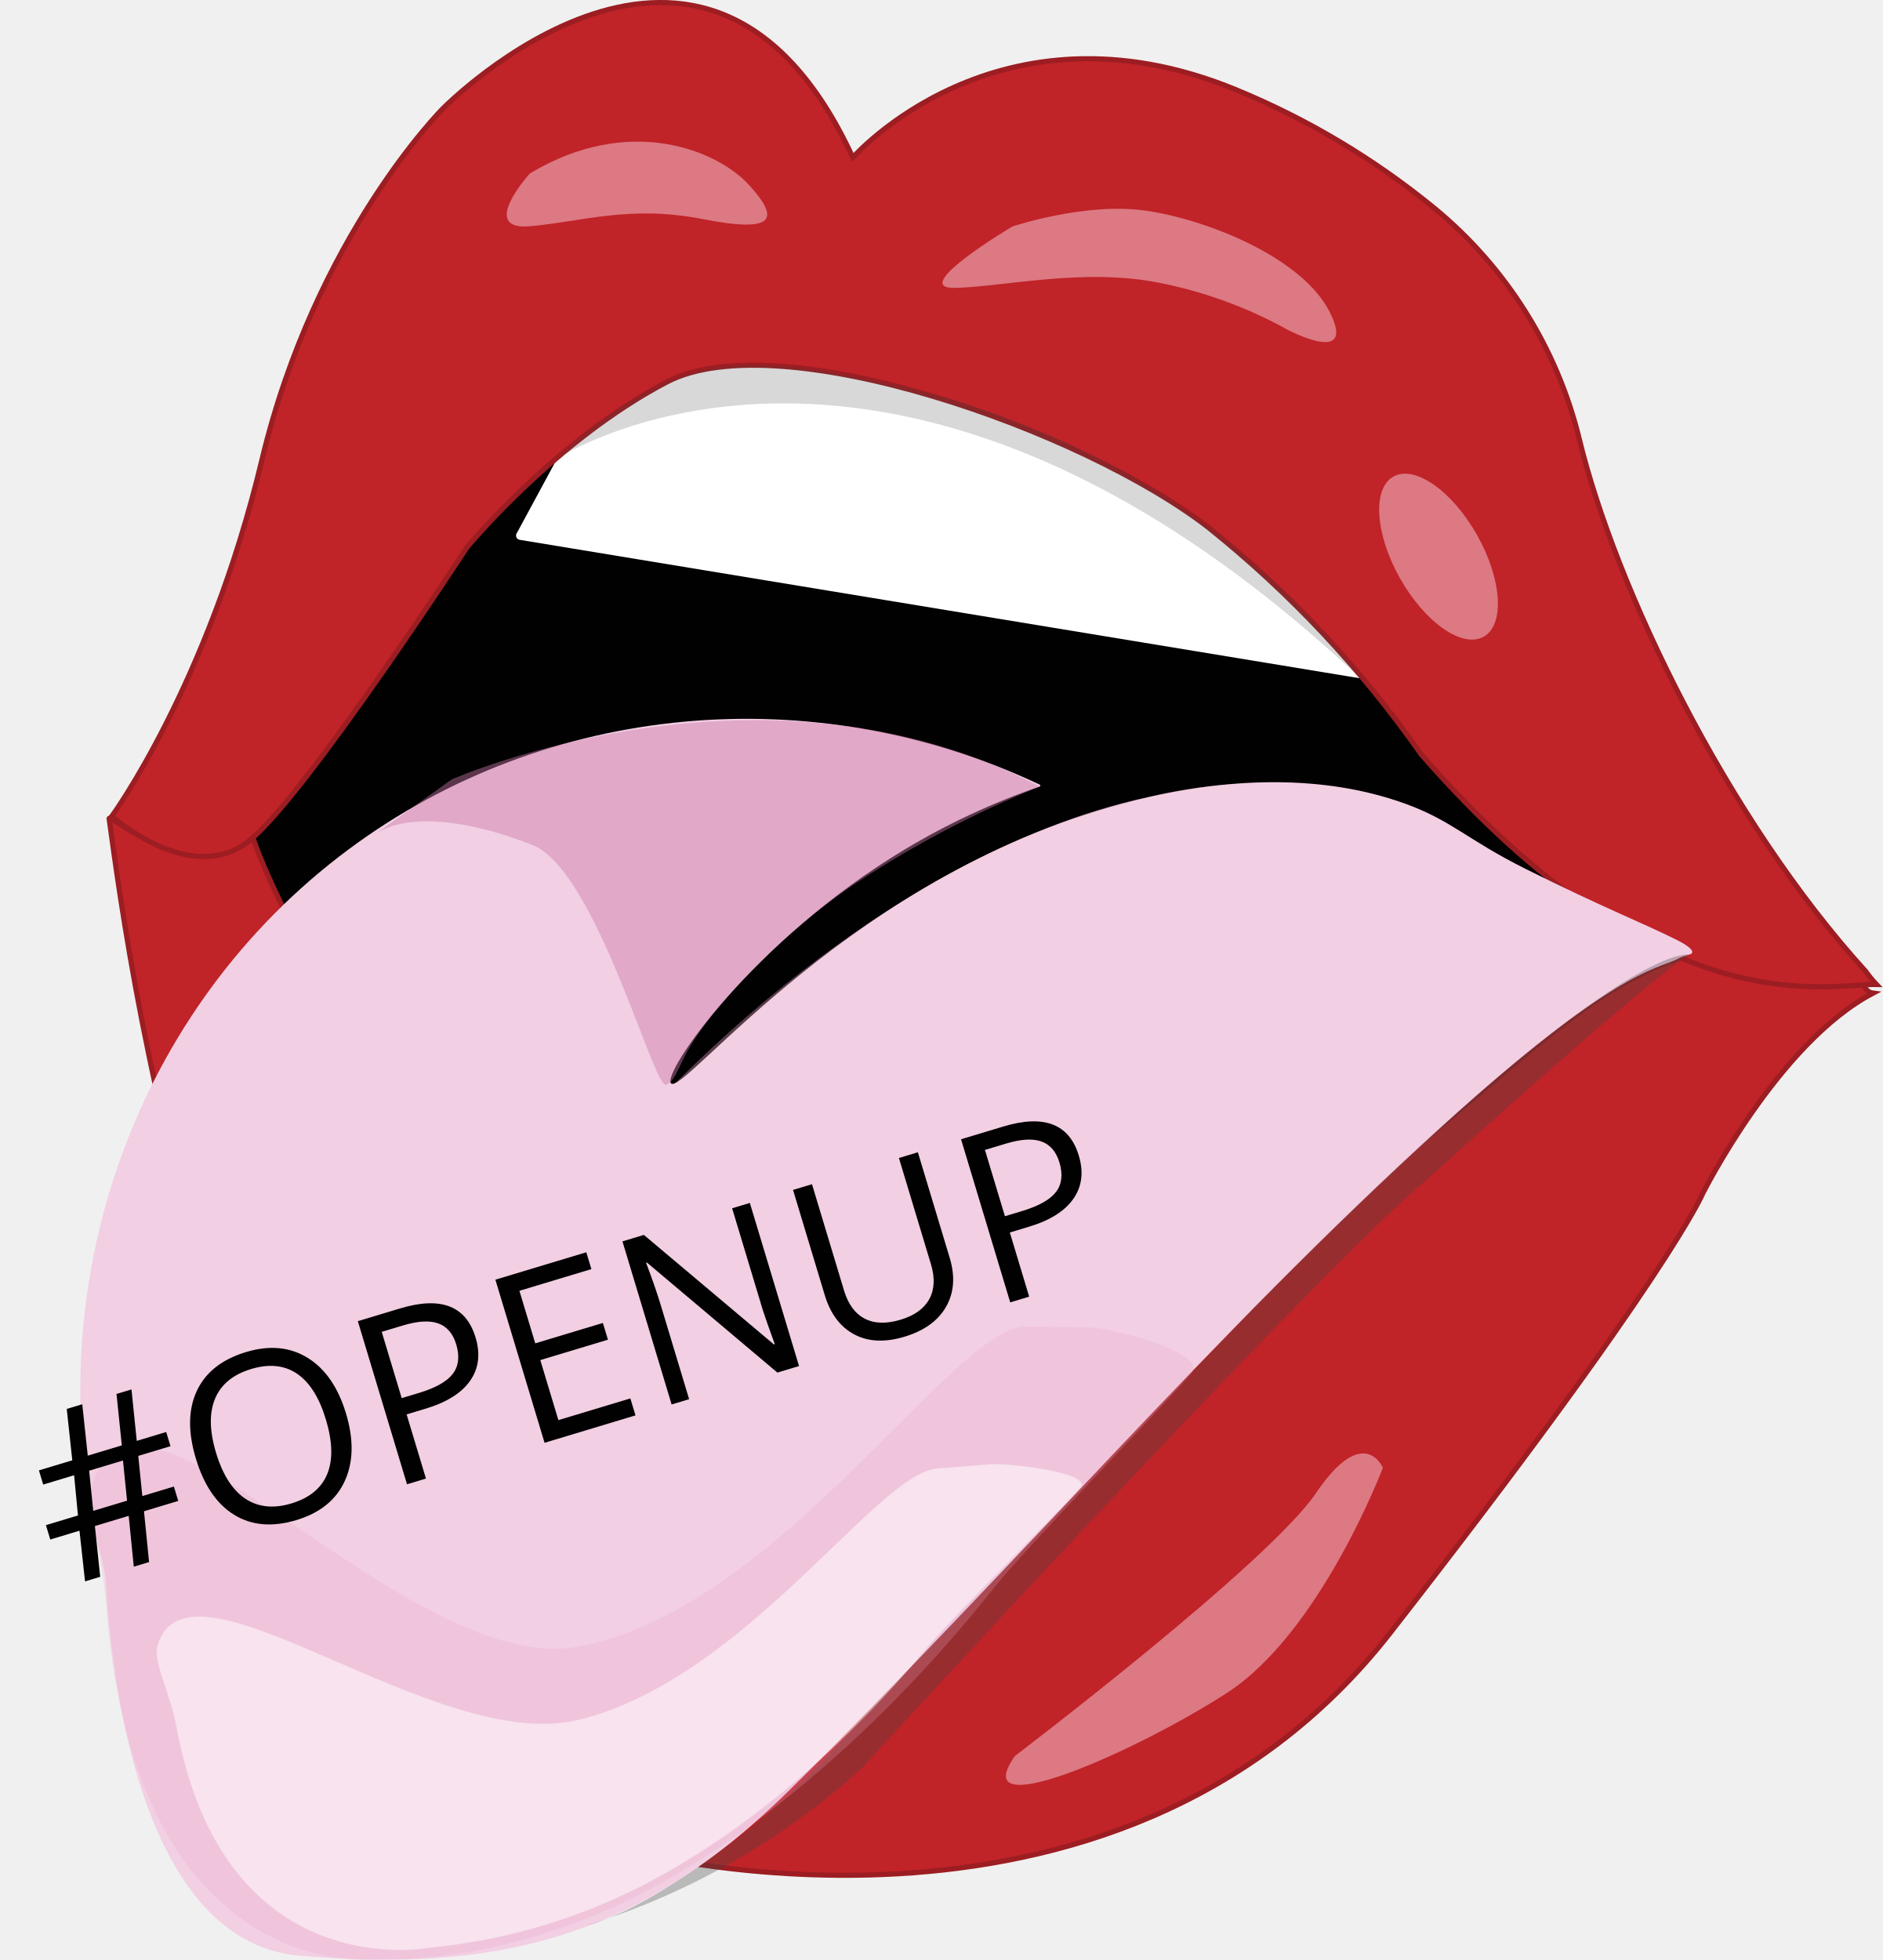
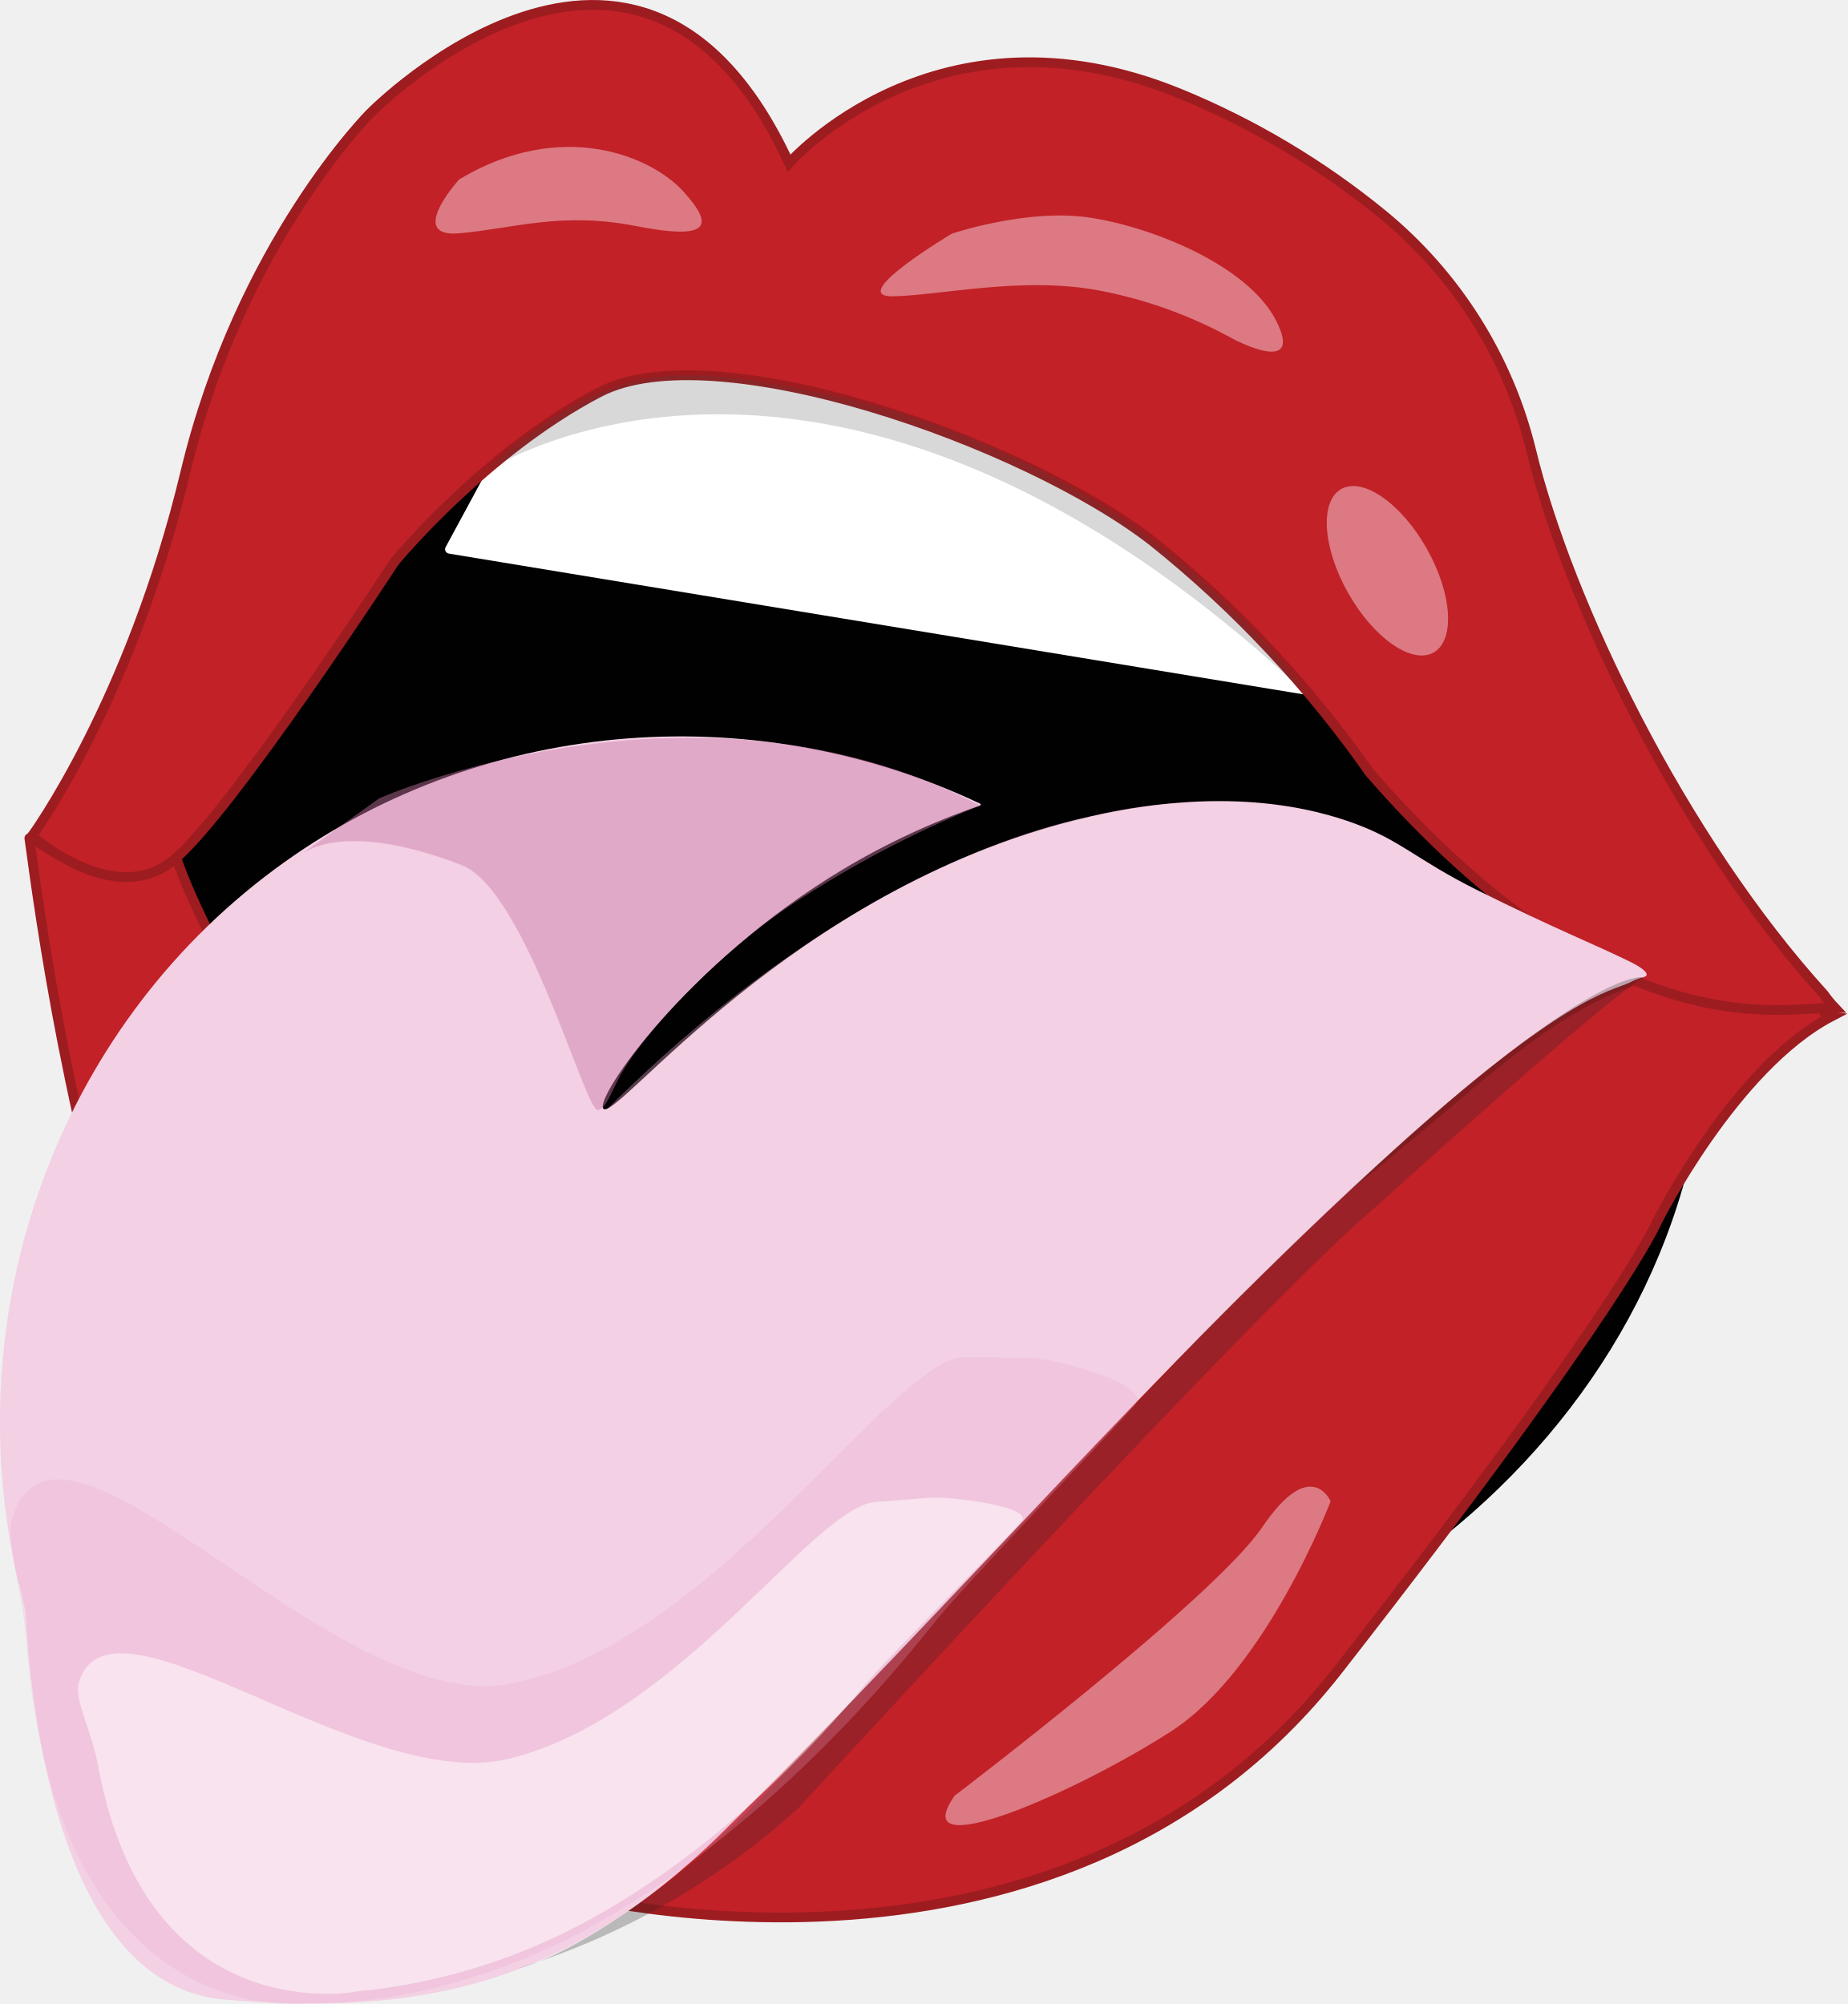
- <svg xmlns="http://www.w3.org/2000/svg" id="Layer_1" data-name="Layer 1" width="891.48" height="928.09" viewBox="0 0 891.48 928.09">
+ <svg xmlns="http://www.w3.org/2000/svg" viewBox="0 0 189.44 205.54">
  <defs>
-     <style>
-       .cls-1, .cls-12 {
-         fill: #010101;
-       }
- 
-       .cls-11, .cls-2 {
-         fill: #fff;
-       }
- 
-       .cls-3 {
-         fill: #e9a2c7;
-         opacity: 0.37;
-       }
- 
-       .cls-10, .cls-11, .cls-12, .cls-3, .cls-7 {
-         isolation: isolate;
-       }
- 
-       .cls-4 {
-         fill: #c02328;
-         stroke: #9c1d22;
-         stroke-miterlimit: 10;
-         stroke-width: 2.43px;
-       }
- 
-       .cls-5 {
-         fill: none;
-       }
- 
-       .cls-6 {
-         fill: #f2cfe3;
-       }
- 
-       .cls-7 {
-         fill: #434343;
-         opacity: 0.32;
-       }
- 
-       .cls-8 {
-         opacity: 0.66;
-       }
- 
-       .cls-9 {
-         fill: #e9a6b1;
-       }
- 
-       .cls-10 {
-         fill: #cb79a8;
-         opacity: 0.67;
-       }
- 
-       .cls-11 {
-         opacity: 0.7;
-       }
- 
-       .cls-12 {
-         font-size: 113.01px;
-         font-family: OpenSans, Open Sans;
-       }
-     </style>
+     <style>.cls-1{isolation:isolate;}.cls-2{fill:#010101;}.cls-12,.cls-3{fill:#fff;}.cls-4{fill:#eaa3c8;opacity:0.37;}.cls-5{fill:#c12127;stroke:#9d1c20;stroke-miterlimit:10;}.cls-6{fill:none;}.cls-7{fill:#f3d0e3;}.cls-8{fill:#424242;opacity:0.32;mix-blend-mode:darken;}.cls-9{opacity:0.66;}.cls-10{fill:#eaa7b2;}.cls-10,.cls-12{mix-blend-mode:overlay;}.cls-11{fill:#cc79a9;opacity:0.67;}.cls-12{opacity:0.7;}</style>
  </defs>
-   <g>
-     <g id="Layer_1-2" data-name="Layer 1">
-       <ellipse class="cls-1" cx="445.74" cy="467.59" rx="362.56" ry="329.32" />
-       <path class="cls-2" d="M387.53,320.34l403.32,66.45s-55.47-84.85-129.47-123.13S448.56,236,448.56,236l-35.85,32-26.49,49a2.07,2.07,0,0,0,1.31,3.34Z" transform="translate(-141.39 -64.72)" />
-       <path class="cls-3" d="M724.35,436.07a231.94,231.94,0,0,0-39.55,6.15c-44.57,9-130.28,42.13-224.4,136.15Z" transform="translate(-141.39 -64.72)" />
-       <path class="cls-4" d="M1017.78,527.56a38.61,38.61,0,0,1-14.06-2.53,39.27,39.27,0,0,1-8-1.81c-3.89,1.36-18.08-5.78-22.6-7.5-3.57-1.36-4.52-2.26-8.55-3.71-56.5,7.1-88.51,43.35-148.45,92-122.51,99.45-218.34,182.4-285.38,193.93S284.87,536.56,260.14,458.35c0,0-11.8,19.49-48.64,2.72-2.21,2.57-19.62-11.3-18.4-8.5,9.63,70.43,55.24,415.89,239.18,487,0,0,235.79,67,367.52-101.71S947.71,629.91,947.71,629.91s35.67-71.34,80.69-94.93c-4.52-.59-4.2-5.56-7.59-7.46A21.81,21.81,0,0,0,1017.78,527.56Z" transform="translate(-141.39 -64.72)" />
-       <path class="cls-4" d="M1024.88,524.63C959.1,452.3,906.35,343,889.26,272.56a204,204,0,0,0-68.71-109.35,370.78,370.78,0,0,0-94.48-56.28C613.56,61.09,545.25,139.3,545.25,139.3,475.91-11,351.09,116.15,351.09,116.15s-60.25,60.12-85.7,166.45-71.07,168.66-71.07,168.66,37.61,33.54,65.05,11.61c26.09-20.65,102.94-138.68,102.94-138.68s41.77-50.86,94.93-78.62,197.23,22.88,256.58,69.08A518,518,0,0,1,814.36,421.87c113.6,130.47,193.43,108.5,215.63,109A56.41,56.41,0,0,1,1024.88,524.63Z" transform="translate(-141.39 -64.72)" />
-       <path class="cls-5" d="M408.73,161.81s64.69,159.48,224.17,34.67" transform="translate(-141.39 -64.72)" />
-       <path class="cls-6" d="M633.76,437.15a.5.5,0,0,0,.25-.66.53.53,0,0,0-.25-.24c-107.31-50.59-233.44-39-327.15,30.56-100.76,74.77-147.37,204.42-119,329a125.5,125.5,0,0,1,3.75,16c1.72,30.92,11.58,172.1,92.13,179,90.14,7.64,158.63-6.42,231.14-77.84,109.26-107.73,199.17-214.55,310.1-315.31,79.16-71.87,100.81-74.18,110.12-78.38a24.61,24.61,0,0,1,6.51-2.54c4.84-1.4-4.15-6.1-5.65-6.82C920,502,900.56,494.52,863.68,476.07c-27.62-13.83-34.54-22.6-56.42-30.64-18.08-6.6-60.71-18.58-128.52-1.72-133.13,33.09-213.59,140.13-219.56,134-4.52-4.52,38.38-67.4,110.93-110.93A338,338,0,0,1,633.76,437.15Z" transform="translate(-141.39 -64.72)" />
-       <path class="cls-7" d="M941.38,516.8s-32.14-9.58-206,166.9L547.65,880.21A432.13,432.13,0,0,1,502,925.87c-28.12,23.82-62.84,45.83-82.5,50.45a345.81,345.81,0,0,0,130.19-74.55h0s217-237,268.24-279.23C818,622.54,921.54,528.47,941.38,516.8Z" transform="translate(-141.39 -64.72)" />
+   <g class="cls-1">
+     <g id="Layer_1" data-name="Layer 1">
+       <ellipse class="cls-2" cx="92.56" cy="103.67" rx="82.58" ry="72.85" />
+       <path class="cls-3" d="M93.58,91.54l89.22,14.7S170.53,87.47,154.16,79s-47.08-6.11-47.08-6.11l-7.93,7.07L93.29,90.8A.46.46,0,0,0,93.58,91.54Z" transform="translate(-47.55 -34.76)" />
+       <path class="cls-4" d="M168.09,117.14a51.37,51.37,0,0,0-8.75,1.36c-9.86,2-28.82,9.32-49.64,30.12Z" transform="translate(-47.55 -34.76)" />
+       <path class="cls-5" d="M233,137.38a8.58,8.58,0,0,1-3.11-.56,8.81,8.81,0,0,1-1.77-.4c-.86.3-4-1.28-5-1.66-.79-.3-1-.5-1.89-.82-12.5,1.57-19.58,9.59-32.84,20.34-27.1,22-48.3,40.35-63.13,42.9S70.87,139.37,65.4,122.07c0,0-2.61,4.31-10.76.6-.49.57-4.34-2.5-4.07-1.88,2.13,15.58,12.22,92,52.91,107.73,0,0,52.16,14.82,81.3-22.5s32.72-46,32.72-46,7.89-15.78,17.85-21c-1-.13-.93-1.23-1.68-1.65C233.44,137.34,233.22,137.38,233,137.38Z" transform="translate(-47.55 -34.76)" />
+       <path class="cls-5" d="M234.57,136.73c-14.55-16-26.22-40.19-30-55.76a45.12,45.12,0,0,0-15.2-24.19,82,82,0,0,0-20.9-12.45c-24.89-10.14-40,7.16-40,7.16-15.34-33.24-42.95-5.12-42.95-5.12S72.19,59.67,66.56,83.19,50.84,120.5,50.84,120.5s8.32,7.42,14.39,2.57C71,118.5,88,92.39,88,92.39S97.24,81.14,109,75s43.63,5.06,56.76,15.28A114.55,114.55,0,0,1,188,114c25.13,28.86,42.79,24,47.7,24.11A12.83,12.83,0,0,1,234.57,136.73Z" transform="translate(-47.55 -34.76)" />
+       <path class="cls-6" d="M98.27,56.47s14.31,35.28,49.59,7.67" transform="translate(-47.55 -34.76)" />
+       <path class="cls-7" d="M148.05,117.38a.11.11,0,0,0,0-.2c-23.74-11.19-51.64-8.62-72.37,6.76-22.29,16.54-32.6,45.22-26.32,72.78a27.91,27.91,0,0,1,.83,3.54c.38,6.84,2.56,38.07,20.38,39.59,19.94,1.69,35.09-1.42,51.13-17.22,24.17-23.83,44.06-47.46,68.6-69.75,17.51-15.9,22.3-16.41,24.36-17.34a5.42,5.42,0,0,1,1.44-.56c1.07-.31-.92-1.35-1.25-1.51-3.48-1.74-7.78-3.4-15.94-7.48-6.11-3.06-7.64-5-12.48-6.78-4-1.46-13.43-4.11-28.43-.38-29.45,7.32-47.25,31-48.57,29.65-1-1,8.49-14.91,24.54-24.54A74.76,74.76,0,0,1,148.05,117.38Z" transform="translate(-47.55 -34.76)" />
+       <path class="cls-8" d="M216.1,135s-7.11-2.12-45.58,36.92L129,215.39a95.51,95.51,0,0,1-10.09,10.1c-6.22,5.27-13.9,10.14-18.25,11.16a76.49,76.49,0,0,0,28.8-16.49h0s48-52.42,59.34-61.77C188.8,158.39,211.71,137.58,216.1,135Z" transform="translate(-47.55 -34.76)" />
    </g>
-     <g id="Layer_2" data-name="Layer 2" class="cls-8">
-       <path class="cls-9" d="M622,896.21s120-91.13,142.62-124.54,31.65-11.93,31.65-11.93-29.61,78.07-73.91,106.64S598.5,929.57,622,896.21Z" transform="translate(-141.39 -64.72)" />
-       <path class="cls-9" d="M620.74,172S571,201.54,593.62,201.05s60.76-9.54,96.38-2.49a208.16,208.16,0,0,1,60.71,22.06s33.54,18.08,20.43-8.05-58.77-44.12-87.43-48.14S620.74,172,620.74,172Z" transform="translate(-141.39 -64.72)" />
-       <path class="cls-9" d="M392.32,146.85s-24.68,27.12,0,25,47.29-10.17,81.82-3.39,36.71,0,21.88-16.23S439.61,118.46,392.32,146.85Z" transform="translate(-141.39 -64.72)" />
-       <ellipse class="cls-9" cx="822.62" cy="328.3" rx="20.93" ry="43.53" transform="translate(-196.49 382.31) rotate(-29.46)" />
-       <path class="cls-3" d="M415.78,844.36c94.93-18.08,177-151.48,211.29-151.48l29.84.41c10.85,0,56.6,12.2,48.82,21.56C694.34,728.41,626.8,798,612,816.7c-29.52,37.29-87.34,101.39-159.94,141-40.18,21.93-87.88,35.49-130.82,34.81,0,0-115.82,15.23-129.6-167.76-1.81-24-9.9-46.33-6.38-57.5C207.57,697,334,860,415.78,844.36Z" transform="translate(-141.39 -64.72)" />
-       <path class="cls-10" d="M355.25,433.81s147.55-65.37,278.51,3.34a493.92,493.92,0,0,0-86.88,45.66c-36.17,24.05-70.25,60.85-80.87,81.37-3.67,7.14-5.88,13.56-9.32,14.15-5.92,1.4-33.13-101.85-63.28-113.56-34-13.24-62.43-15-76.54-3.48Z" transform="translate(-141.39 -64.72)" />
-       <path class="cls-11" d="M415.47,879.08c79.11-19.48,140.63-116.45,169.65-119l25.27-2c9-.67,48.64,4.07,42.59,11-8.77,10.17-61.71,62.56-73.1,76.4-22.6,27.62-67.81,75.58-126.58,108A279.64,279.64,0,0,1,344.81,987S247.71,1006.11,225,882.61c-3-16.23-11.21-30.83-9-38.66C230.4,794.46,347.21,895.9,415.47,879.08Z" transform="translate(-141.39 -64.72)" />
-       <path class="cls-7" d="M405.07,282s159.26-105.1,381.8,105.1a376.84,376.84,0,0,0-98.54-90.41,402.25,402.25,0,0,0-126.58-50.49c-26.08-5.25-52.66-10.81-78.79-7.6C457.69,241.73,430.66,258.05,405.07,282Z" transform="translate(-141.39 -64.72)" />
+     <g id="Layer_2" data-name="Layer 2" class="cls-9">
+       <path class="cls-10" d="M145.45,218.93S172,198.77,177,191.38s7-2.64,7-2.64-6.55,17.27-16.35,23.59S140.25,226.31,145.45,218.93Z" transform="translate(-47.55 -34.76)" />
+       <path class="cls-10" d="M145.17,58.72s-11,6.54-6,6.43,13.44-2.11,21.32-.55a46,46,0,0,1,13.43,4.88s7.42,4,4.52-1.78-13-9.76-19.34-10.65S145.17,58.72,145.17,58.72Z" transform="translate(-47.55 -34.76)" />
+       <path class="cls-10" d="M94.64,53.16s-5.46,6,0,5.53,10.46-2.25,18.1-.75,8.12,0,4.84-3.59S105.1,46.88,94.64,53.16Z" transform="translate(-47.55 -34.76)" />
+       <ellipse class="cls-10" cx="189.82" cy="93.29" rx="4.63" ry="9.63" transform="translate(-68.88 70.67) rotate(-29.46)" />
+       <path class="cls-4" d="M99.83,207.46c21-4,39.16-33.51,46.74-33.51l6.6.09c2.4,0,12.52,2.7,10.8,4.77-2.52,3-17.46,18.39-20.73,22.53-6.53,8.25-19.32,22.43-35.38,31.19-8.89,4.85-19.44,7.85-28.94,7.7,0,0-25.62,3.37-28.67-37.11-.4-5.31-2.19-10.25-1.41-12.72C53.77,174.87,81.73,210.92,99.83,207.46Z" transform="translate(-47.55 -34.76)" />
+       <path class="cls-11" d="M86.44,116.64s32.64-14.46,61.61.74a109.23,109.23,0,0,0-19.22,10.1c-8,5.32-15.54,13.46-17.89,18-.81,1.58-1.3,3-2.06,3.13-1.31.31-7.33-22.53-14-25.12-7.52-2.93-13.81-3.31-16.93-.77Z" transform="translate(-47.55 -34.76)" />
+       <path class="cls-12" d="M99.76,215.14c17.5-4.31,31.11-25.76,37.53-26.33l5.59-.44c2-.15,10.76.9,9.42,2.43-1.94,2.25-13.65,13.84-16.17,16.9-5,6.11-15,16.72-28,23.89a61.9,61.9,0,0,1-24,7.43s-21.48,4.22-26.51-23.1c-.66-3.59-2.48-6.82-2-8.55C58.82,196.42,84.66,218.86,99.76,215.14Z" transform="translate(-47.55 -34.76)" />
+       <path class="cls-8" d="M97.46,83.06s35.23-23.25,84.46,23.25a83.33,83.33,0,0,0-21.8-20,89,89,0,0,0-28-11.17c-5.77-1.16-11.65-2.39-17.43-1.68C109.1,74.15,103.12,77.76,97.46,83.06Z" transform="translate(-47.55 -34.76)" />
    </g>
  </g>
-   <text class="cls-12" transform="translate(27.96 752.52) rotate(-16.78)">#OPENUP</text>
</svg>
